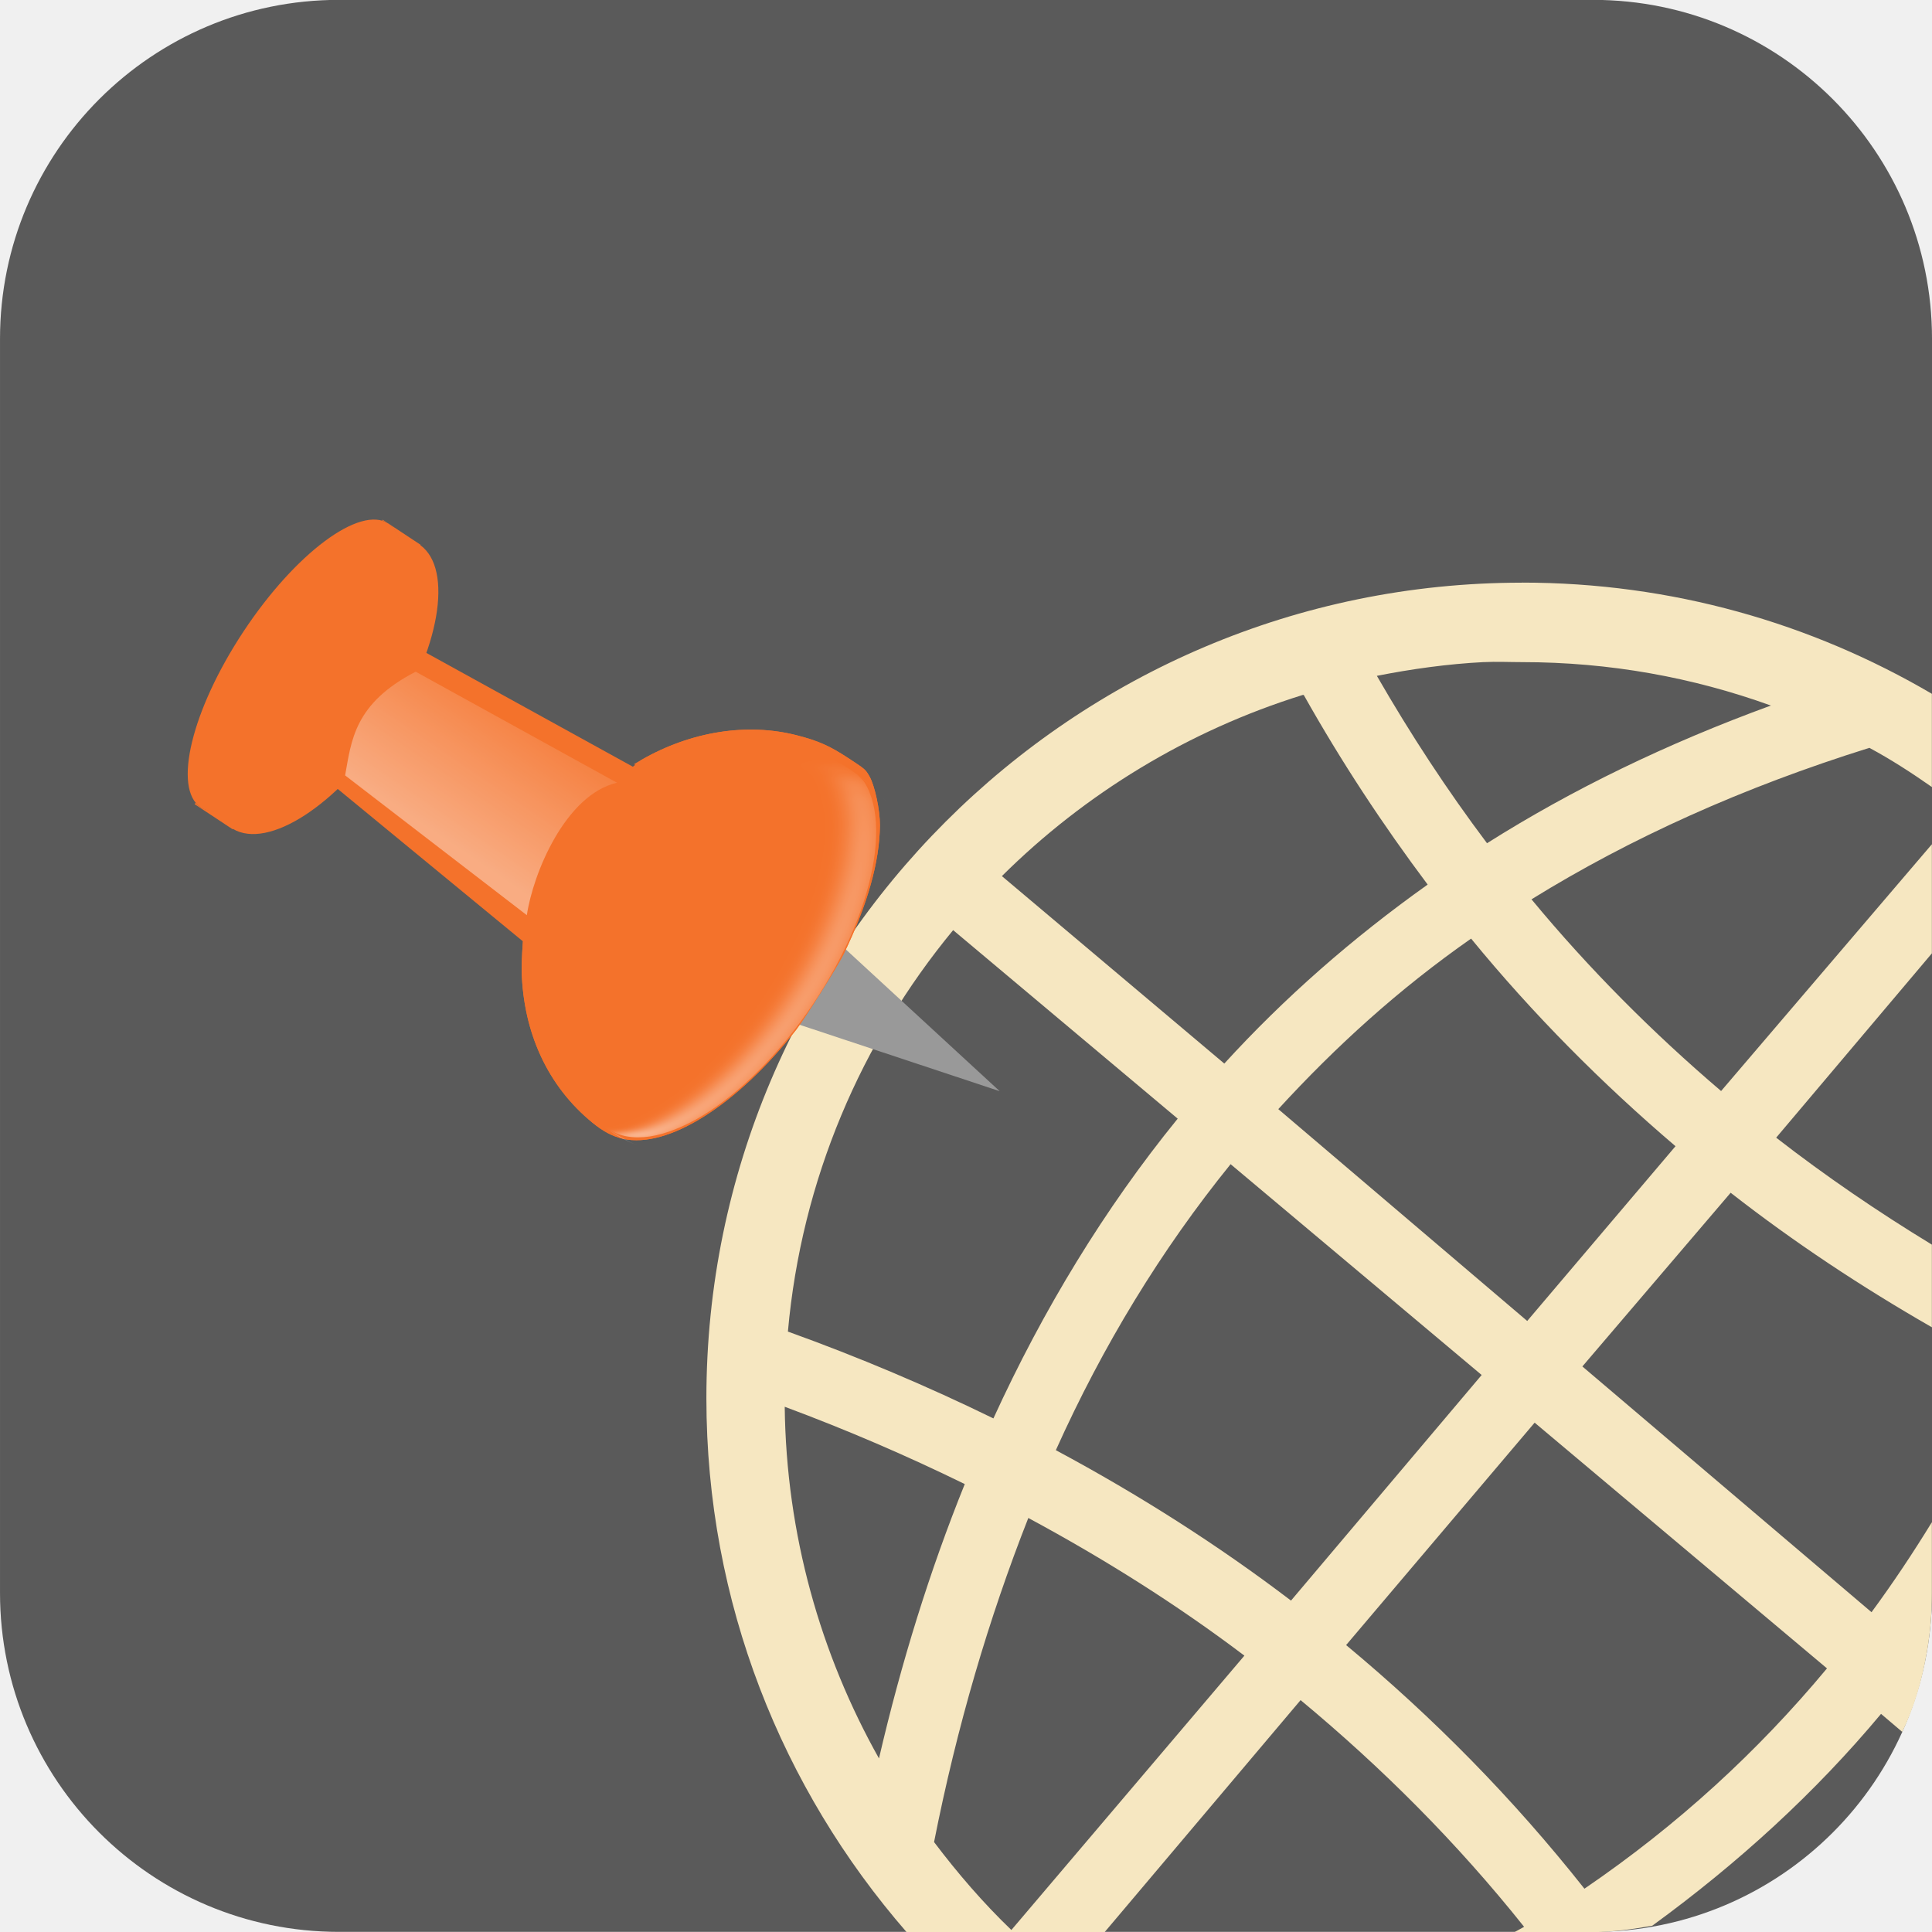
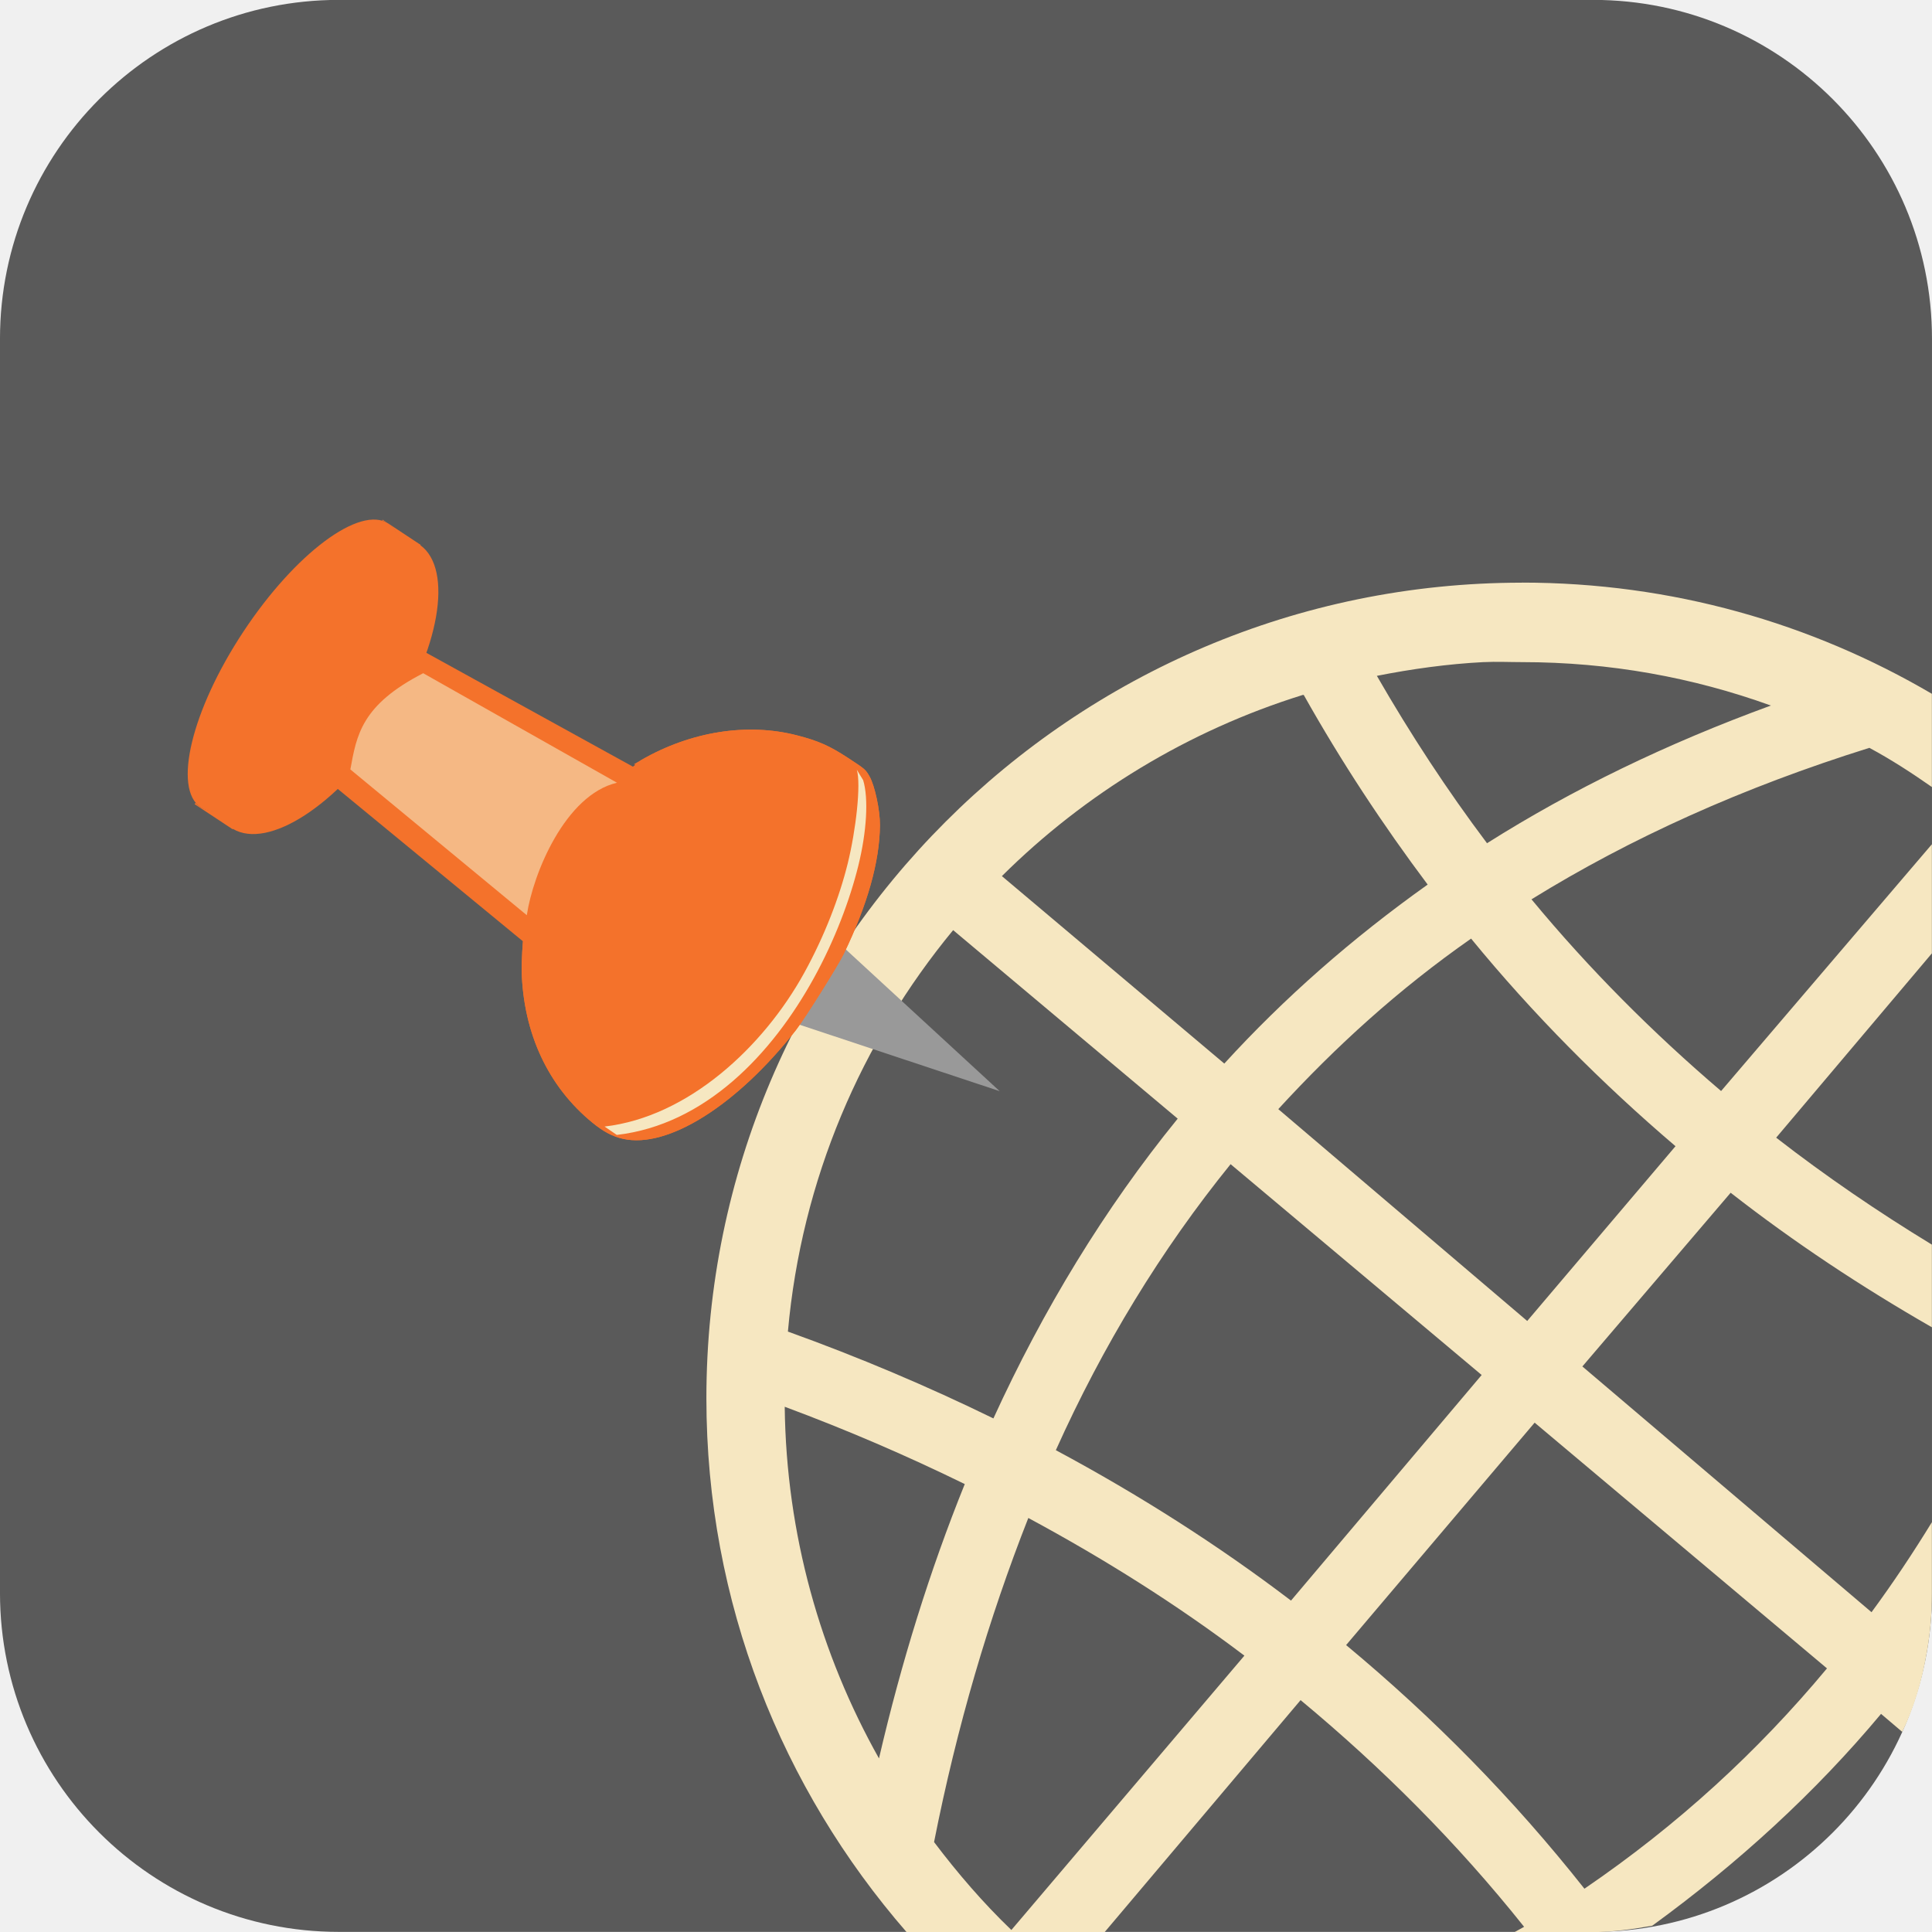
<svg xmlns="http://www.w3.org/2000/svg" xmlns:xlink="http://www.w3.org/1999/xlink" width="57" height="57" id="svg4691" version="1.1">
  <defs id="defs4693">
    <linearGradient xlink:href="#linearGradient5030" id="linearGradient5129" gradientUnits="userSpaceOnUse" x1="410.35" y1="314.854" x2="414.249" y2="310.507" />
    <linearGradient id="linearGradient5030">
      <stop style="stop-color:#ffffff;stop-opacity:1;" offset="0" id="stop5032" />
      <stop style="stop-color:#ffffff;stop-opacity:0;" offset="1" id="stop5034" />
    </linearGradient>
    <clipPath clipPathUnits="userSpaceOnUse" id="clipPath4221">
      <path clip-path="none" id="path4223" d="m 350.716,7.533 0.5,6.25 c 0.126,0.213 0.279,0.407 0.375,0.625 0.101,0.228 0.057,0.485 0.125,0.719 0.048,0.543 0.187,1.071 0.188,1.625 0,0.299 -0.08,0.579 -0.094,0.875 -0.078,0.362 -0.064,0.712 -0.219,1.062 -0.304,0.691 -0.765,1.365 -1.344,2 -0.578,0.635 -1.272,1.217 -2.094,1.781 -0.821,0.565 -1.779,1.114 -2.812,1.594 -1.034,0.48 -2.16,0.9 -3.375,1.281 -1.215,0.382 -2.509,0.731 -3.875,1 -1.366,0.269 -2.794,0.484 -4.281,0.625 -1.487,0.141 -3.017,0.188 -4.594,0.188 -1.576,0 -3.138,-0.046 -4.625,-0.188 -1.487,-0.141 -2.915,-0.356 -4.281,-0.625 -1.366,-0.269 -2.66,-0.618 -3.875,-1 -1.215,-0.382 -2.341,-0.801 -3.375,-1.281 -1.034,-0.48 -1.991,-1.029 -2.812,-1.594 -0.821,-0.565 -1.515,-1.147 -2.094,-1.781 -0.578,-0.635 -1.039,-1.309 -1.344,-2 -0.296,-0.671 -0.429,-1.352 -0.438,-2.062 5.5e-4,-0.083 0.03,-0.167 0.031,-0.25 0.023,-0.614 0.111,-1.227 0.344,-1.812 l 0.656,-6.25 c -14.729,7.217 -24.75,21.277 -24.75,37.438 0,14.161 7.715,26.699 19.531,34.438 -11.766,-7.748 -19.406,-20.305 -19.406,-34.438 0,-0.086 0.031,-0.164 0.031,-0.25 0.018,1.473 0.324,2.921 0.938,4.312 0.631,1.432 1.551,2.809 2.75,4.125 1.199,1.316 2.672,2.548 4.375,3.719 1.703,1.171 3.638,2.286 5.781,3.281 2.144,0.996 4.48,1.896 7,2.688 2.52,0.791 5.229,1.474 8.062,2.031 2.834,0.557 5.792,0.988 8.875,1.281 3.083,0.293 6.294,0.438 9.562,0.438 3.269,0 6.448,-0.144 9.531,-0.438 3.083,-0.293 6.073,-0.724 8.906,-1.281 2.834,-0.557 5.511,-1.24 8.031,-2.031 2.52,-0.791 4.856,-1.692 7,-2.688 2.144,-0.996 4.109,-2.111 5.812,-3.281 1.703,-1.171 3.145,-2.403 4.344,-3.719 1.199,-1.316 2.15,-2.693 2.781,-4.125 0.32,-0.727 0.338,-1.499 0.5,-2.25 -0.088,1.858 -0.284,3.681 -0.625,5.469 0.463,-2.37 0.719,-4.789 0.719,-7.281 0,-16.781 -10.776,-31.279 -26.438,-38.219 z m 25.719,45.5 c -0.223,1.169 -0.486,2.334 -0.812,3.469 0.33,-1.128 0.585,-2.306 0.812,-3.469 z m -0.906,3.719 c -0.152,0.514 -0.328,1.025 -0.5,1.531 0.175,-0.509 0.345,-1.015 0.5,-1.531 z m -1.031,3 c -0.244,0.627 -0.507,1.261 -0.781,1.875 0.274,-0.617 0.539,-1.245 0.781,-1.875 z m -72.281,20.438 c 2.142,1.401 4.39,2.652 6.781,3.719 -2.383,-1.07 -4.647,-2.315 -6.781,-3.719 z m 10.5,5.187 c 1.246,0.44 2.518,0.843 3.812,1.188 -1.301,-0.349 -2.561,-0.742 -3.812,-1.188 z" style="fill:#b6343c;fill-opacity:1;fill-rule:evenodd;stroke:none" />
    </clipPath>
    <filter color-interpolation-filters="sRGB" id="filter4969" x="-0.053" width="1.105" y="-0.19" height="1.381">
      <feGaussianBlur stdDeviation="2.05" id="feGaussianBlur4971" />
    </filter>
  </defs>
  <g id="layer1" transform="translate(-334.3571,-455.2908)">
    <g id="g3181" transform="translate(54.97157,163.3237)">
      <g style="font-size:10.315px;font-style:normal;font-variant:normal;font-weight:normal;font-stretch:normal;text-align:start;line-height:125%;writing-mode:lr-tb;text-anchor:start;fill:#ffffff;fill-opacity:1;stroke:none;font-family:TF2 Build;-inkscape-font-specification:TF2 Build" id="text4536-8">
-         <g id="g5063" transform="translate(279.2392,13.95081)">
-           <g id="g3212-7" transform="translate(-451.6354,61.65045)">
-             <path clip-rule="evenodd" d="m 461.782,216.362 h 37 c 5.523,0 10,4.477 10,10 v 37 c 0,5.523 -4.477,10 -10,10 h -37 c -5.523,0 -10,-4.477 -10,-10 v -37 c 0,-5.523 4.477,-10 10,-10 z" id="path3774-0-3-1" style="fill:#5a5a5a;fill-opacity:1;fill-rule:evenodd" />
-           </g>
+         <g transform="translate(279.2392,13.95082)" id="g8549">
+           <path style="fill:#5a5a5a;fill-opacity:1;fill-rule:evenodd" id="path3774-0-3-1" d="m 10.146,278.013 h 37 c 5.523,0 10,4.477 10,10 v 37 c 0,5.523 -4.477,10 -10,10 h -37 c -5.523,0 -10,-4.477 -10,-10 v -37 c 0,-5.523 4.477,-10 10,-10 z" clip-rule="evenodd" />
          <path id="path3774-0-3-1-3-8" d="m 45.049,295.207 c -13.269,0 -24.062,10.793 -24.062,24.062 0,6.029 2.231,11.524 5.906,15.75 l 5.844,0 5.781,-6.844 c 2.408,1.999 4.616,4.207 6.594,6.688 -0.09,0.054 -0.191,0.103 -0.281,0.156 l 2.312,0 c 0.594,0 1.185,-0.088 1.75,-0.188 2.537,-1.848 4.806,-3.922 6.75,-6.25 l 0.625,0.531 c 0.361,-0.735 0.59,-1.561 0.719,-2.312 0.106,-0.584 0.156,-1.166 0.156,-1.781 l 0,-2.094 c -0.559,0.913 -1.153,1.803 -1.781,2.656 l -8.531,-7.25 4.375,-5.125 c 1.869,1.459 3.842,2.766 5.937,3.969 l 0,-2.438 c -1.601,-0.975 -3.139,-2.026 -4.594,-3.156 l 4.594,-5.438 0,-3.219 -6.219,7.281 c -2.01,-1.714 -3.891,-3.597 -5.594,-5.656 2.918,-1.804 6.229,-3.3 9.969,-4.469 0.638,0.343 1.254,0.743 1.844,1.156 l 0,-2.75 c -3.558,-2.087 -7.674,-3.281 -12.094,-3.281 l 2e-4,-1e-4 z m -1.125,2.344 c 0.371,-0.019 0.75,0 1.125,0 2.59,0 5.044,0.451 7.344,1.281 -3.075,1.123 -5.86,2.473 -8.375,4.062 -1.169,-1.555 -2.245,-3.194 -3.25,-4.938 1.02,-0.202 2.09,-0.352 3.156,-0.406 z m -5.344,0.969 c 0.011,-0.002 0.021,0.002 0.031,0 1.111,1.977 2.341,3.841 3.656,5.594 -2.22,1.579 -4.228,3.339 -6,5.281 l -6.562,-5.531 c 2.449,-2.433 5.495,-4.293 8.875,-5.344 l 2e-4,0 z m -10.313,6.938 6.625,5.562 c -2.164,2.661 -3.969,5.637 -5.437,8.844 -1.937,-0.947 -3.964,-1.806 -6.063,-2.562 0.401,-4.487 2.166,-8.56 4.875,-11.844 z m 15.281,0.25 c 1.83,2.234 3.86,4.273 6.031,6.125 l -4.375,5.156 -7.344,-6.25 c 1.696,-1.85 3.548,-3.535 5.688,-5.031 z m -7.094,6.656 7.406,6.219 -5.625,6.656 c -2.16,-1.644 -4.489,-3.125 -6.938,-4.438 1.387,-3.084 3.103,-5.903 5.156,-8.438 z m -13.156,7.156 c 1.844,0.686 3.607,1.446 5.312,2.281 -1.033,2.556 -1.872,5.257 -2.531,8.094 -1.725,-3.071 -2.737,-6.61 -2.781,-10.375 z m 22.125,0.469 8.625,7.25 c -2.043,2.454 -4.396,4.617 -7.156,6.5 -2.109,-2.667 -4.452,-5.045 -7.031,-7.188 l 5.562,-6.562 z m -14.938,2.812 c 2.258,1.217 4.382,2.555 6.375,4.062 l -6.875,8.094 c -0.831,-0.797 -1.585,-1.674 -2.281,-2.594 0.673,-3.406 1.61,-6.587 2.781,-9.562 z" style="fill:#f6e7c1;fill-opacity:1;fill-rule:evenodd" />
-           <g transform="matrix(0.9909821,-0.1339944,0.1339944,0.9909821,-434.1342,40.13361)" id="g4901">
-             <g transform="translate(-2.347315,5.232661)" id="g5018">
-               <path id="path4829" d="m 421.476,319.392 4.275,5.159 -8.093,-3.958 3.817,-1.201 z" style="fill:#999999;fill-opacity:1;stroke:none" />
-               <g style="fill:#f4722b;fill-opacity:1" transform="matrix(0.09216053,-0.1054075,0.1054075,0.09216053,383.9857,341.8779)" id="g5392">
-                 <g style="fill:#f4722b;fill-opacity:1" id="g4241" transform="translate(19.93312,184.3095)">
-                   <path id="path3339" d="m 256.699,-84.119 c -20.105,-1.614 -35.808,-8.712 -39.258,-17.746 -0.802,-2.099 -1.023,-4.295 -0.728,-7.237 1.199,-11.975 7.64,-22.51 18.37,-30.048 1.376,-0.967 5.969,-3.66 5.949,-3.488 -0.031,0.268 1.241,7.065 1.131,7.959 -0.559,4.518 5.998,6.576 15.698,8.175 3.005,0.496 7.788,0.815 10.746,0.367 6.168,-0.934 9.134,-2.146 11.983,-4.772 1.909,-1.76 2.543,-1.984 2.104,-4.344 -0.561,-3.015 0.843,-4.565 0.71,-6.364 l 0.249,-1.873 2.509,0.804 c 10.791,5.415 18.885,14.276 22.42,24.543 1.496,4.346 1.925,6.892 1.945,11.534 0.019,4.389 0.017,4.405 -0.758,5.954 -0.991,1.983 -4.732,5.79 -7.378,7.508 -6.424,4.172 -15.389,7.042 -26.793,8.577 -2.743,0.369 -15.975,0.683 -18.898,0.449 l 0,0 z" style="fill:#f4722b;fill-opacity:1;fill-rule:nonzero;stroke:none;stroke-width:5;marker:none;visibility:visible;display:inline;overflow:visible;enable-background:accumulate" />
-                   <path style="fill:#f4722b;fill-opacity:1;fill-rule:nonzero;stroke:none;stroke-width:5;marker:none;visibility:visible;display:inline;overflow:visible;enable-background:accumulate" d="m 256.699,-84.119 c -20.105,-1.614 -35.808,-8.712 -39.258,-17.746 -0.802,-2.099 -1.023,-4.295 -0.728,-7.237 1.199,-11.975 7.64,-22.51 18.37,-30.048 1.376,-0.967 5.969,-3.66 5.949,-3.488 -0.031,0.268 -0.83,6.806 -0.94,7.7 -0.559,4.518 5.998,8.905 15.698,10.505 3.005,0.496 10.636,0.556 13.594,0.109 6.168,-0.934 11.205,-2.923 14.054,-5.549 1.909,-1.76 2.543,-3.537 2.104,-5.897 -0.561,-3.015 -0.71,-4.047 -0.844,-5.846 l -0.139,-1.873 1.603,0.804 c 10.791,5.415 18.885,14.276 22.42,24.543 1.496,4.346 1.925,6.892 1.945,11.534 0.019,4.389 0.017,4.405 -0.758,5.954 -0.991,1.983 -4.732,5.79 -7.378,7.508 -6.424,4.172 -15.389,7.042 -26.793,8.577 -2.743,0.369 -15.975,0.683 -18.898,0.449 l 0,0 z" id="path4237" />
-                 </g>
-                 <path style="fill:#f4722b;fill-opacity:1;fill-rule:evenodd;stroke:none" d="m 299.89,-9.098 c -5.201,1.312 -11.191,2.062 -17.594,2.062 -5.954,0 -11.587,-0.635 -16.531,-1.781 l -5.875,56.031 c -0.233,0.585 -0.321,1.199 -0.344,1.812 -0.002,0.083 -0.031,0.167 -0.031,0.25 0.009,0.71 0.142,1.391 0.438,2.062 0.305,0.691 0.765,1.365 1.344,2 0.578,0.635 1.272,1.217 2.094,1.781 0.821,0.565 1.779,1.114 2.812,1.594 1.034,0.48 2.16,0.9 3.375,1.281 1.215,0.382 2.509,0.731 3.875,1 1.367,0.269 2.794,0.484 4.281,0.625 1.487,0.141 3.049,0.188 4.625,0.188 1.576,0 3.107,-0.046 4.594,-0.188 1.487,-0.141 2.915,-0.356 4.281,-0.625 1.367,-0.269 2.66,-0.618 3.875,-1 1.215,-0.382 2.341,-0.801 3.375,-1.281 1.034,-0.48 1.991,-1.029 2.812,-1.594 0.821,-0.565 1.515,-1.147 2.094,-1.781 0.578,-0.635 1.039,-1.309 1.344,-2 0.155,-0.35 0.141,-0.7 0.219,-1.062 0.014,-0.296 0.094,-0.576 0.094,-0.875 0,-0.554 -0.14,-1.082 -0.188,-1.625 -0.069,-0.233 -0.024,-0.49 -0.125,-0.719 -0.096,-0.218 -0.249,-0.412 -0.375,-0.625 l -4.469,-55.531 z" id="path3997" />
-                 <path style="fill:#f4722b;fill-opacity:1;fill-rule:evenodd;stroke:none" d="m 246.42,-31.761 0,9.594 0.094,0 c 0.416,8.659 16.318,15.625 35.844,15.625 19.525,0 35.395,-6.966 35.812,-15.625 l 0.094,0 0,-8.312 c 0,7.141 -16.057,12.938 -35.844,12.938 -19.787,0 -35.844,-5.797 -35.844,-12.938 0,-0.436 0.07,-0.856 0.188,-1.281 l -0.344,0 z m 71.844,1.281 0,-1.281 -0.188,0 c 0.117,0.425 0.188,0.845 0.188,1.281 z" id="path19345" />
-                 <path transform="matrix(1.107771,0,0,0.9428563,-162.3715,-39.61588)" d="m 433.869,9.885 c 0,7.577 -14.488,13.72 -32.359,13.72 -17.871,0 -32.359,-6.143 -32.359,-13.72 0,-7.577 14.488,-13.72 32.359,-13.72 17.871,0 32.359,6.143 32.359,13.72 z" id="path5171" style="fill:#f4722b;fill-opacity:1;fill-rule:evenodd;stroke:none" />
-               </g>
-               <path id="path4831" d="m 407.861,312.732 c 0.319,-0.979 0.541,-2.068 2.474,-2.754 l 5.446,4.041 c -1.561,0.151 -2.815,2.326 -3.159,3.517 l -4.76,-4.805 z" style="opacity:0.412;fill:url(#linearGradient5129);fill-opacity:1;stroke:none" />
-               <path style="opacity:0.566;fill:#ffffff;fill-opacity:1;fill-rule:nonzero;stroke:none;stroke-width:5;marker:none;visibility:visible;display:inline;overflow:visible;filter:url(#filter4969);enable-background:accumulate" d="m 322.59,66.739 c -17.062,-1.072 -31.934,-6.643 -37.978,-14.227 -1.524,-1.912 -2.768,-4.897 -2.743,-6.585 0.007,-0.492 0.008,-0.491 0.266,0.101 1.149,2.644 4.237,5.855 7.873,8.188 7.923,5.083 19.241,8.221 32.674,9.058 13.122,0.818 27.179,-1.212 37.342,-5.394 2.977,-1.225 7.022,-3.485 8.987,-5.022 2.665,-2.084 5.325,-5.187 5.953,-6.945 0.21,-0.588 0.241,-0.612 0.269,-0.205 0.063,0.887 0.318,-1.395 0.358,-3.203 0.036,-1.617 0.057,-1.724 0.183,-0.915 0.21,1.348 0.203,5.201 -0.012,6.332 -0.102,0.54 -0.429,1.478 -0.726,2.084 l -0.54,1.102 0.079,-0.732 c 0.069,-0.638 0.047,-0.608 -0.17,0.232 -0.31,1.198 -0.542,1.554 -2.079,3.184 -8.421,8.933 -28.878,14.259 -49.737,12.948 l 0,0 z" id="path4155" clip-path="url(#clipPath4221)" transform="matrix(0.08989804,-0.1013988,0.1013988,0.08989804,384.1163,348.6939)" />
-             </g>
-           </g>
+           <path id="path4829" d="m 24.712,305.67 4.928,4.539 -8.55,-2.838 3.622,-1.702 z" style="fill:#999999;fill-opacity:1;stroke:none" />
+           <path id="path3339" d="m 23.634,308.4 c -1.741,2.224 -3.782,3.51 -5.104,3.216 -0.307,-0.068 -0.581,-0.212 -0.901,-0.474 -1.306,-1.065 -2.039,-2.63 -2.092,-4.466 -0.007,-0.235 0.033,-0.98 0.052,-0.964 0.029,0.024 0.921,0.4 1.017,0.482 0.485,0.414 1.231,-0.193 2.167,-1.202 0.29,-0.313 0.697,-0.847 0.873,-1.227 0.367,-0.793 0.455,-1.233 0.368,-1.768 -0.058,-0.359 -0.035,-0.45 -0.345,-0.581 -0.395,-0.167 -0.468,-0.451 -0.689,-0.574 l -0.2,-0.174 0.288,-0.231 c 1.466,-0.842 3.126,-1.104 4.598,-0.724 0.623,0.161 0.954,0.307 1.497,0.663 0.514,0.337 0.516,0.338 0.637,0.548 0.155,0.269 0.311,1 0.307,1.441 -0.009,1.073 -0.366,2.341 -1.067,3.792 -0.169,0.349 -1.153,1.919 -1.407,2.242 l 0,0 z" style="fill:#f4722b;fill-opacity:1;fill-rule:nonzero;stroke:none;stroke-width:5;marker:none;visibility:visible;display:inline;overflow:visible;enable-background:accumulate" />
+           <path style="fill:#f4722b;fill-opacity:1;fill-rule:nonzero;stroke:none;stroke-width:5;marker:none;visibility:visible;display:inline;overflow:visible;enable-background:accumulate" d="m 23.634,308.4 c -1.741,2.224 -3.782,3.51 -5.104,3.216 -0.307,-0.068 -0.581,-0.212 -0.901,-0.474 -1.306,-1.065 -2.039,-2.63 -2.092,-4.466 -0.007,-0.235 0.033,-0.98 0.052,-0.964 0.029,0.024 0.731,0.622 0.827,0.704 0.485,0.414 1.503,-0.013 2.439,-1.023 0.29,-0.313 0.886,-1.199 1.062,-1.579 0.367,-0.793 0.524,-1.534 0.437,-2.07 -0.058,-0.359 -0.217,-0.57 -0.526,-0.701 -0.395,-0.167 -0.528,-0.229 -0.748,-0.353 l -0.229,-0.128 0.218,-0.125 c 1.466,-0.842 3.126,-1.104 4.598,-0.724 0.623,0.161 0.954,0.307 1.497,0.663 0.514,0.337 0.516,0.338 0.637,0.548 0.155,0.269 0.311,1 0.307,1.441 -0.009,1.073 -0.366,2.341 -1.067,3.792 -0.169,0.349 -1.153,1.919 -1.407,2.242 l 0,0 z" id="path4237" />
+           <path id="path3997" d="m 12.664,297.245 c -0.248,0.709 -0.623,1.466 -1.117,2.214 -0.46,0.695 -0.969,1.304 -1.484,1.793 l 6.091,5.012 c 0.05,0.072 0.115,0.13 0.185,0.18 0.009,0.007 0.017,0.017 0.027,0.023 0.084,0.054 0.173,0.091 0.275,0.108 0.104,0.018 0.219,0.016 0.337,-0.003 0.119,-0.018 0.24,-0.055 0.37,-0.107 0.129,-0.052 0.267,-0.122 0.403,-0.205 0.136,-0.084 0.272,-0.183 0.41,-0.295 0.138,-0.113 0.279,-0.237 0.416,-0.375 0.137,-0.139 0.272,-0.289 0.404,-0.452 0.131,-0.163 0.257,-0.342 0.379,-0.526 0.122,-0.184 0.234,-0.366 0.333,-0.551 0.098,-0.185 0.183,-0.368 0.258,-0.548 0.074,-0.18 0.133,-0.358 0.182,-0.53 0.049,-0.171 0.087,-0.335 0.111,-0.493 0.024,-0.158 0.034,-0.312 0.031,-0.452 -0.003,-0.14 -0.017,-0.266 -0.046,-0.382 -0.029,-0.117 -0.073,-0.222 -0.13,-0.311 -0.029,-0.045 -0.071,-0.07 -0.107,-0.108 -0.033,-0.025 -0.06,-0.055 -0.095,-0.079 -0.065,-0.043 -0.137,-0.067 -0.204,-0.104 -0.033,-0.01 -0.059,-0.035 -0.094,-0.041 -0.033,-0.006 -0.067,-0.003 -0.102,-0.004 l -6.831,-3.765 z" style="fill:#f4722b;fill-opacity:1;fill-rule:evenodd;stroke:none" />
+           <path id="path19345" d="m 5.889,301.741 1.121,0.741 0.007,-0.011 c 1.044,0.62 3.085,-0.7 4.592,-2.98 1.507,-2.281 1.919,-4.672 0.94,-5.389 l 0.007,-0.011 -0.971,-0.642 c 0.834,0.551 0.272,2.874 -1.256,5.186 -1.528,2.311 -3.444,3.739 -4.279,3.188 -0.051,-0.034 -0.095,-0.074 -0.135,-0.121 l -0.027,0.04 z m 5.696,-8.293 -0.15,-0.099 -0.014,0.022 c 0.059,0.019 0.113,0.043 0.164,0.077 z" style="fill:#f4722b;fill-opacity:1;fill-rule:evenodd;stroke:none" />
+           <path style="fill:#f4722b;fill-opacity:1;fill-rule:evenodd;stroke:none" id="path5171" d="m 433.869,9.885 c 0,7.577 -14.488,13.72 -32.359,13.72 -17.871,0 -32.359,-6.143 -32.359,-13.72 0,-7.577 14.488,-13.72 32.359,-13.72 17.871,0 32.359,6.143 32.359,13.72 z" transform="matrix(0.08552593,-0.1293942,0.1101312,0.07279362,-26.58986,348.884)" />
+           <path id="path4831" d="m 10.483,300.717 c 0.185,-1.013 0.325,-1.901 2.149,-2.839 l 5.717,3.231 c -1.526,0.359 -2.478,2.682 -2.66,3.909 l -5.206,-4.301 z" style="fill:#f5b884;fill-opacity:1;stroke:none" />
+           <path style="font-size:medium;font-style:normal;font-variant:normal;font-weight:normal;font-stretch:normal;text-indent:0;text-align:start;text-decoration:none;line-height:normal;letter-spacing:normal;word-spacing:normal;text-transform:none;direction:ltr;block-progression:tb;writing-mode:lr-tb;text-anchor:start;color:#000000;fill:#f6e7c1;fill-opacity:1;stroke:none;stroke-width:0.3;marker:none;visibility:visible;display:inline;overflow:visible;enable-background:accumulate;font-family:Bitstream Vera Sans;-inkscape-font-specification:Bitstream Vera Sans" d="m 25.613,301.035 -0.188,-0.309 c 0.129,0.425 -0.027,1.792 -0.27,2.773 -0.243,0.981 -0.676,2.12 -1.281,3.219 -1.211,2.197 -3.428,4.249 -5.891,4.535 L 18.344,311.5 c 2.605,-0.303 4.575,-2.38 5.812,-4.625 0.619,-1.122 1.063,-2.304 1.312,-3.312 0.25,-1.009 0.307,-1.99 0.145,-2.527 z" id="path8501" />
        </g>
      </g>
    </g>
  </g>
</svg>
